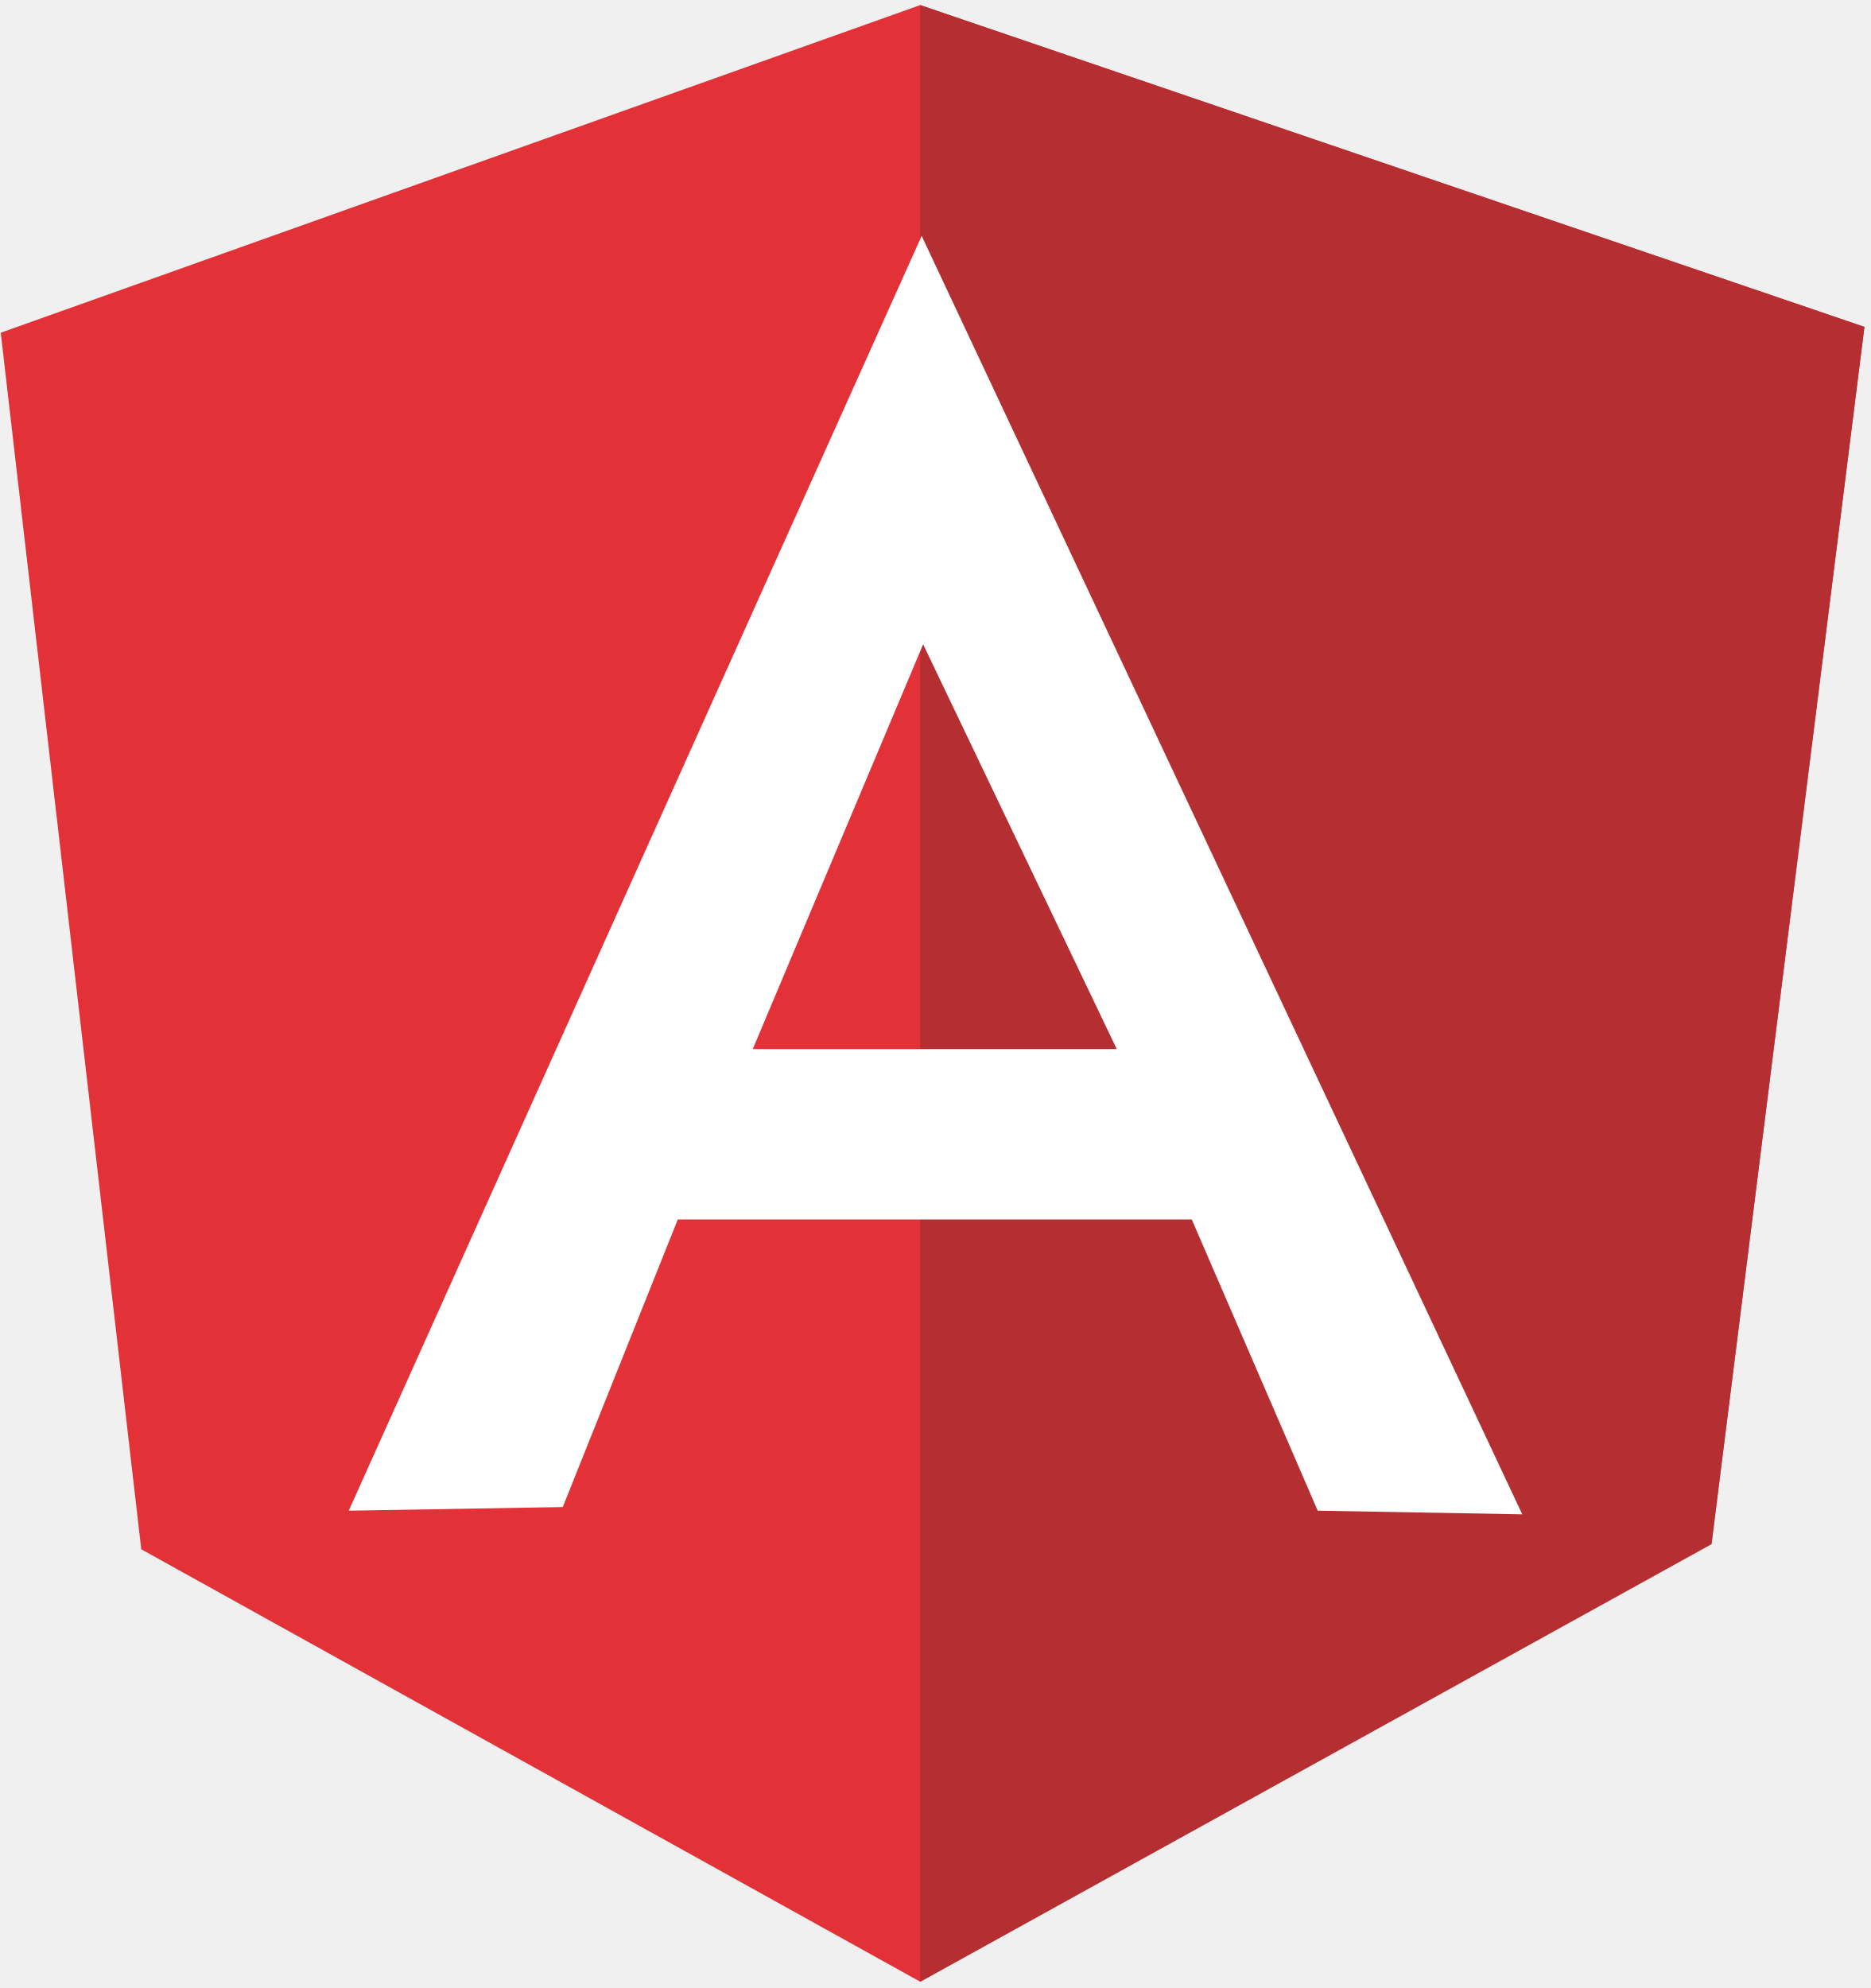
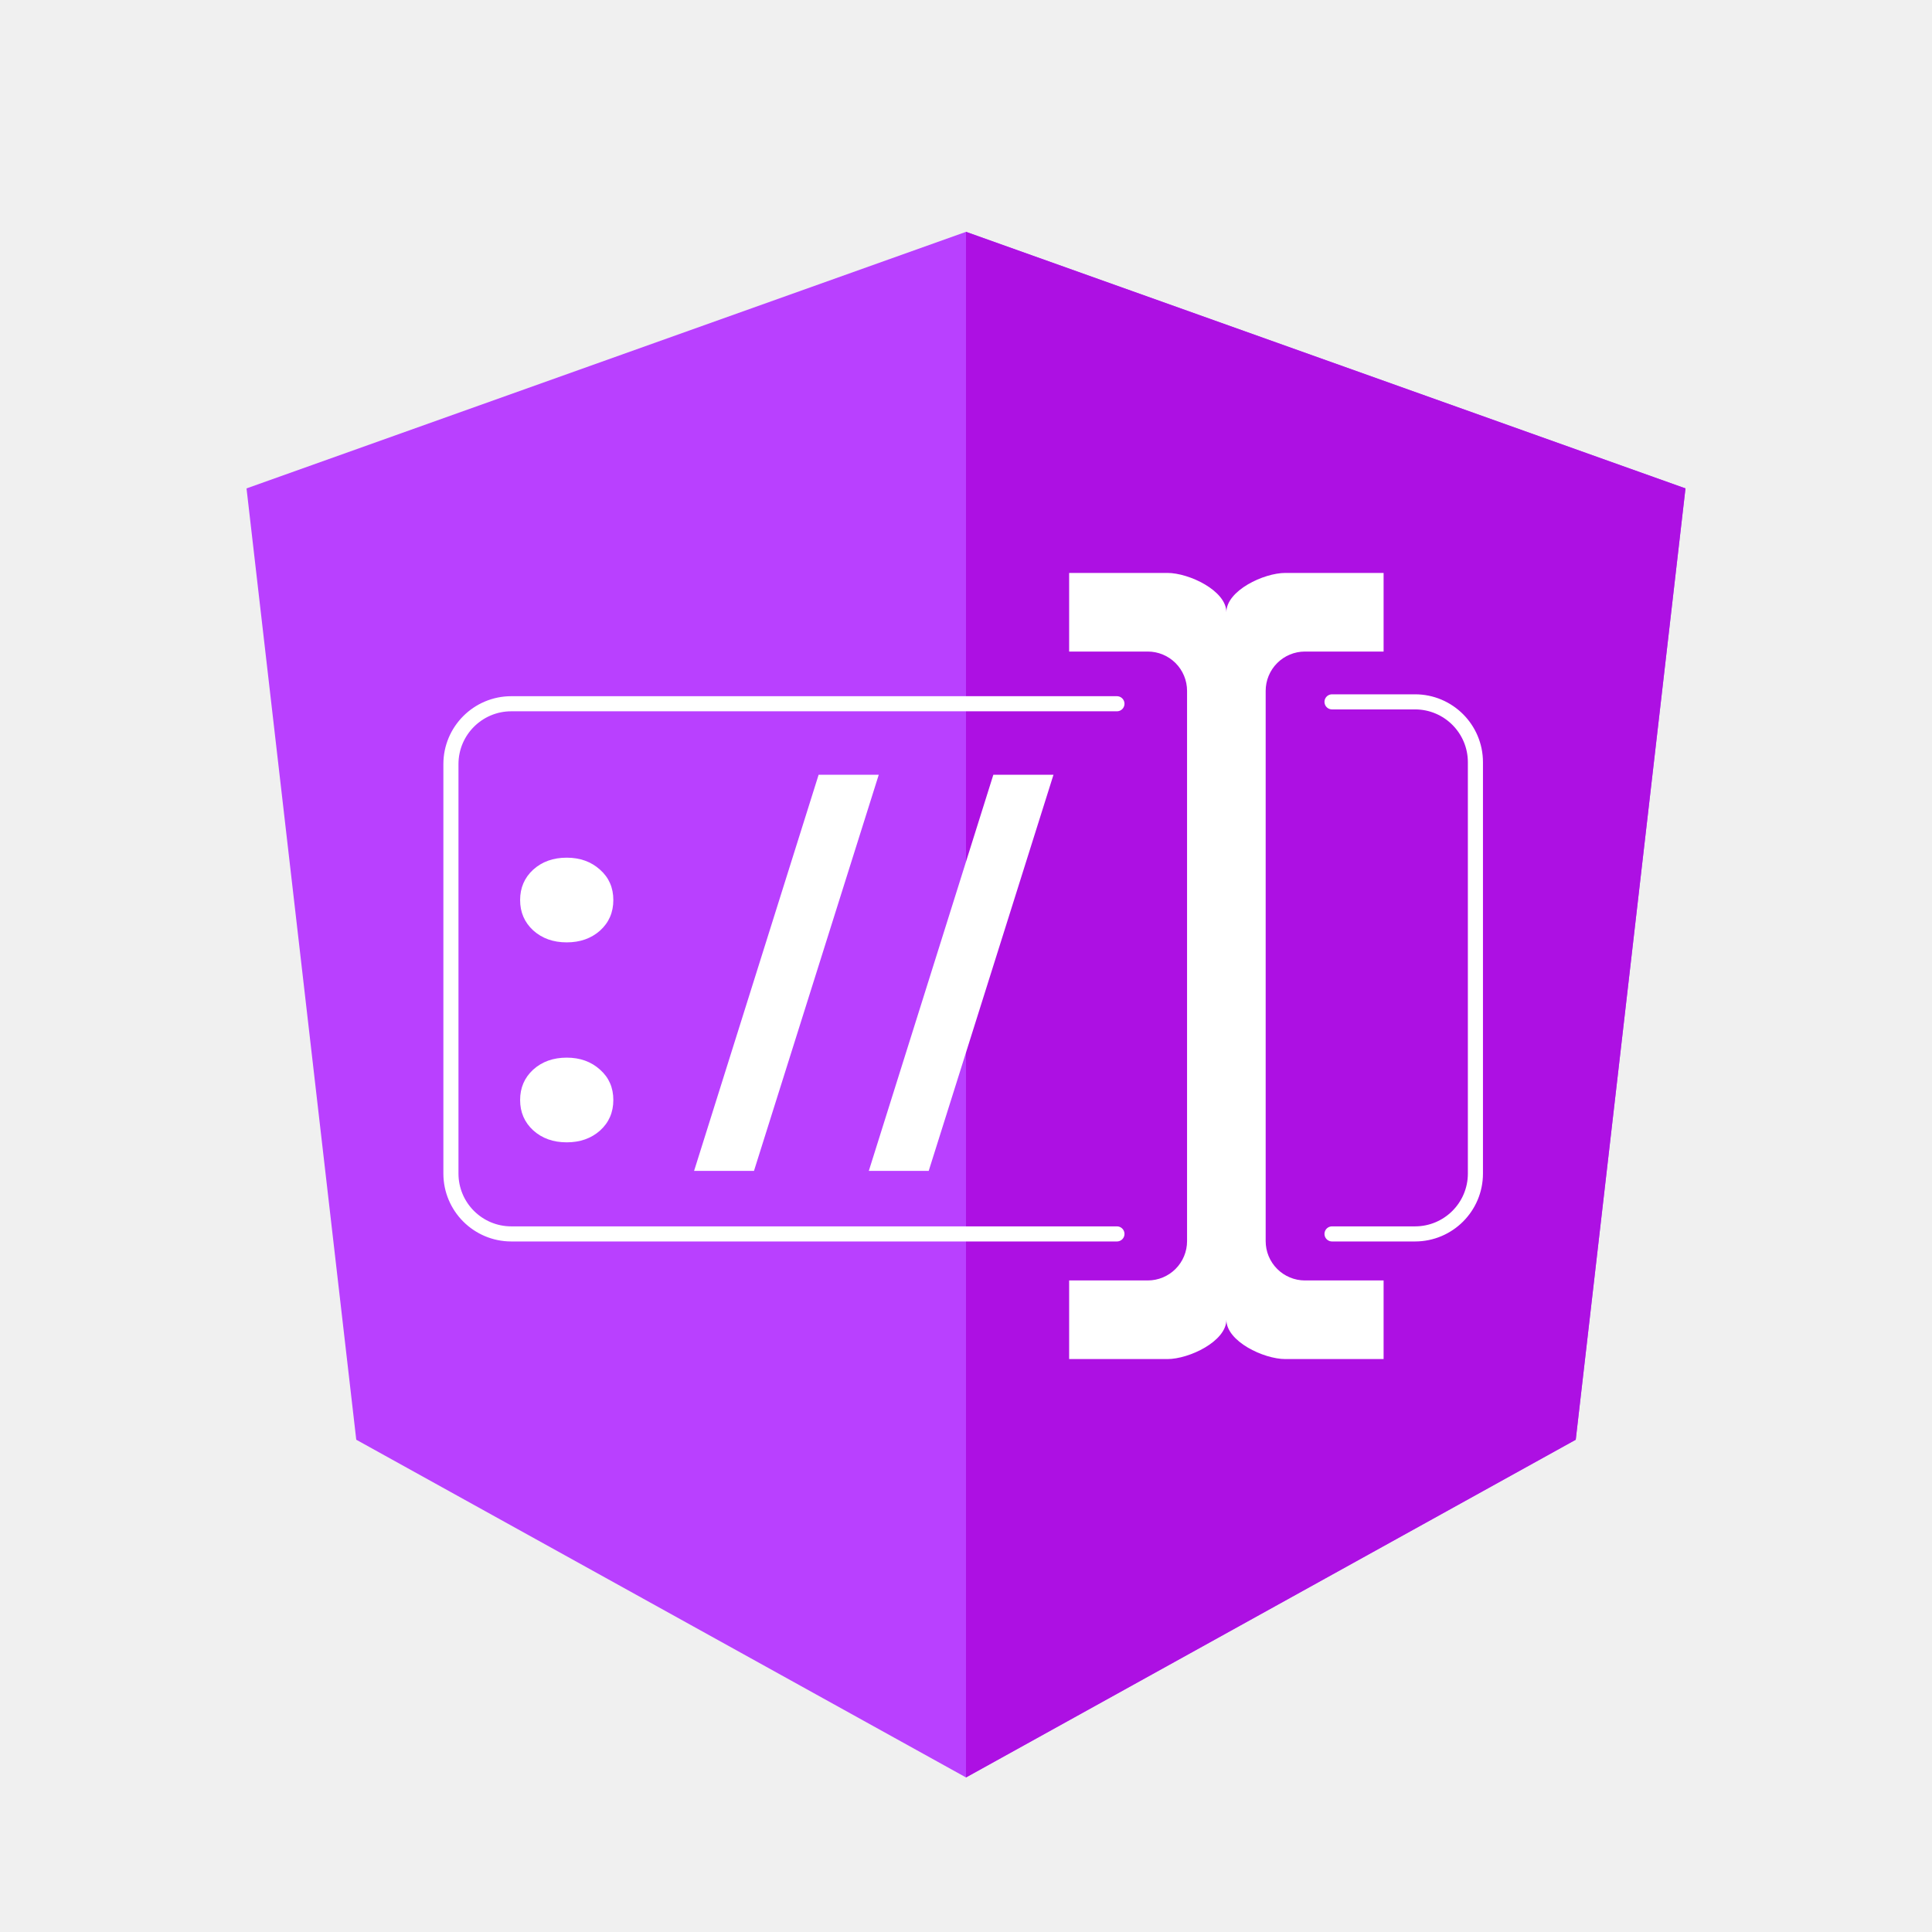
- <svg xmlns="http://www.w3.org/2000/svg" width="2353" height="2500" viewBox="0 0 256 272" preserveAspectRatio="xMidYMid">
-   <path d="M.1 45.522L125.908.697l129.196 44.028-20.919 166.45-108.277 59.966-106.583-59.169L.1 45.522z" fill="#E23237" />
-   <path d="M255.104 44.725L125.908.697v270.444l108.277-59.866 20.919-166.55z" fill="#B52E31" />
-   <path d="M126.107 32.274L47.714 206.693l29.285-.498 15.739-39.347h70.325l17.233 39.845 27.99.498-82.179-174.917zm.2 55.882l26.496 55.383h-49.806l23.31-55.383z" fill="#FFF" />
+ <svg xmlns="http://www.w3.org/2000/svg" width="512" height="512" viewBox="0 0 512 512" fill="none">
+   <path d="M256 61.44L65.331 129.434L94.413 381.542L256 471.04L417.587 381.542L446.669 129.434L256 61.44Z" fill="#B940FF" />
+   <path d="M256 61.44V106.906V106.701V314.163V471.04L417.587 381.542L446.669 129.434L256 61.44Z" fill="#AD10E3" />
+   <path d="M353 327H375C383.837 327 391 319.837 391 311V202C391 193.163 383.837 186 375 186H353" stroke="white" stroke-width="4" stroke-linecap="round" stroke-linejoin="round" />
+   <path d="M296 186.5H135.5C126.663 186.5 119.5 193.663 119.5 202.5V311C119.5 319.837 126.663 327 135.5 327H296" stroke="white" stroke-width="4" stroke-linecap="round" stroke-linejoin="round" />
+   <path d="M150.188 280.285C153.729 280.285 156.673 281.348 159.02 283.473C161.366 285.553 162.539 288.232 162.539 291.508C162.539 294.784 161.366 297.484 159.02 299.609C156.673 301.69 153.729 302.73 150.188 302.73C146.602 302.73 143.635 301.668 141.289 299.543C138.987 297.418 137.836 294.74 137.836 291.508C137.836 288.276 138.987 285.598 141.289 283.473C143.635 281.348 146.602 280.285 150.188 280.285ZM150.188 227.293C153.729 227.293 156.673 228.355 159.02 230.48C161.366 232.561 162.539 235.24 162.539 238.516C162.539 241.792 161.366 244.492 159.02 246.617C156.673 248.698 153.729 249.738 150.188 249.738C146.602 249.738 143.635 248.676 141.289 246.551C138.987 244.426 137.836 241.747 137.836 238.516C137.836 235.284 138.987 232.605 141.289 230.48C143.635 228.355 146.602 227.293 150.188 227.293ZM199.812 310.301H183.94L216.944 205.312H232.882L199.812 310.301ZM246.115 310.301H230.244L263.248 205.312H279.186L246.115 310.301Z" fill="white" />
+   <path d="M335.417 328.917C335.417 331.679 336.514 334.329 338.468 336.282C340.421 338.236 343.071 339.333 345.833 339.333H366.667V360.167H340.625C334.896 360.167 325 355.479 325 349.75C325 355.479 315.104 360.167 309.375 360.167H283.333V339.333H304.167C306.929 339.333 309.579 338.236 311.532 336.282C313.486 334.329 314.583 331.679 314.583 328.917V183.083C314.583 180.321 313.486 177.671 311.532 175.718C309.579 173.764 306.929 172.667 304.167 172.667H283.333V151.833H309.375C315.104 151.833 325 156.521 325 162.25C325 156.521 334.896 151.833 340.625 151.833H366.667V172.667H345.833C343.071 172.667 340.421 173.764 338.468 175.718C336.514 177.671 335.417 180.321 335.417 183.083V328.917Z" fill="white" />
</svg>
